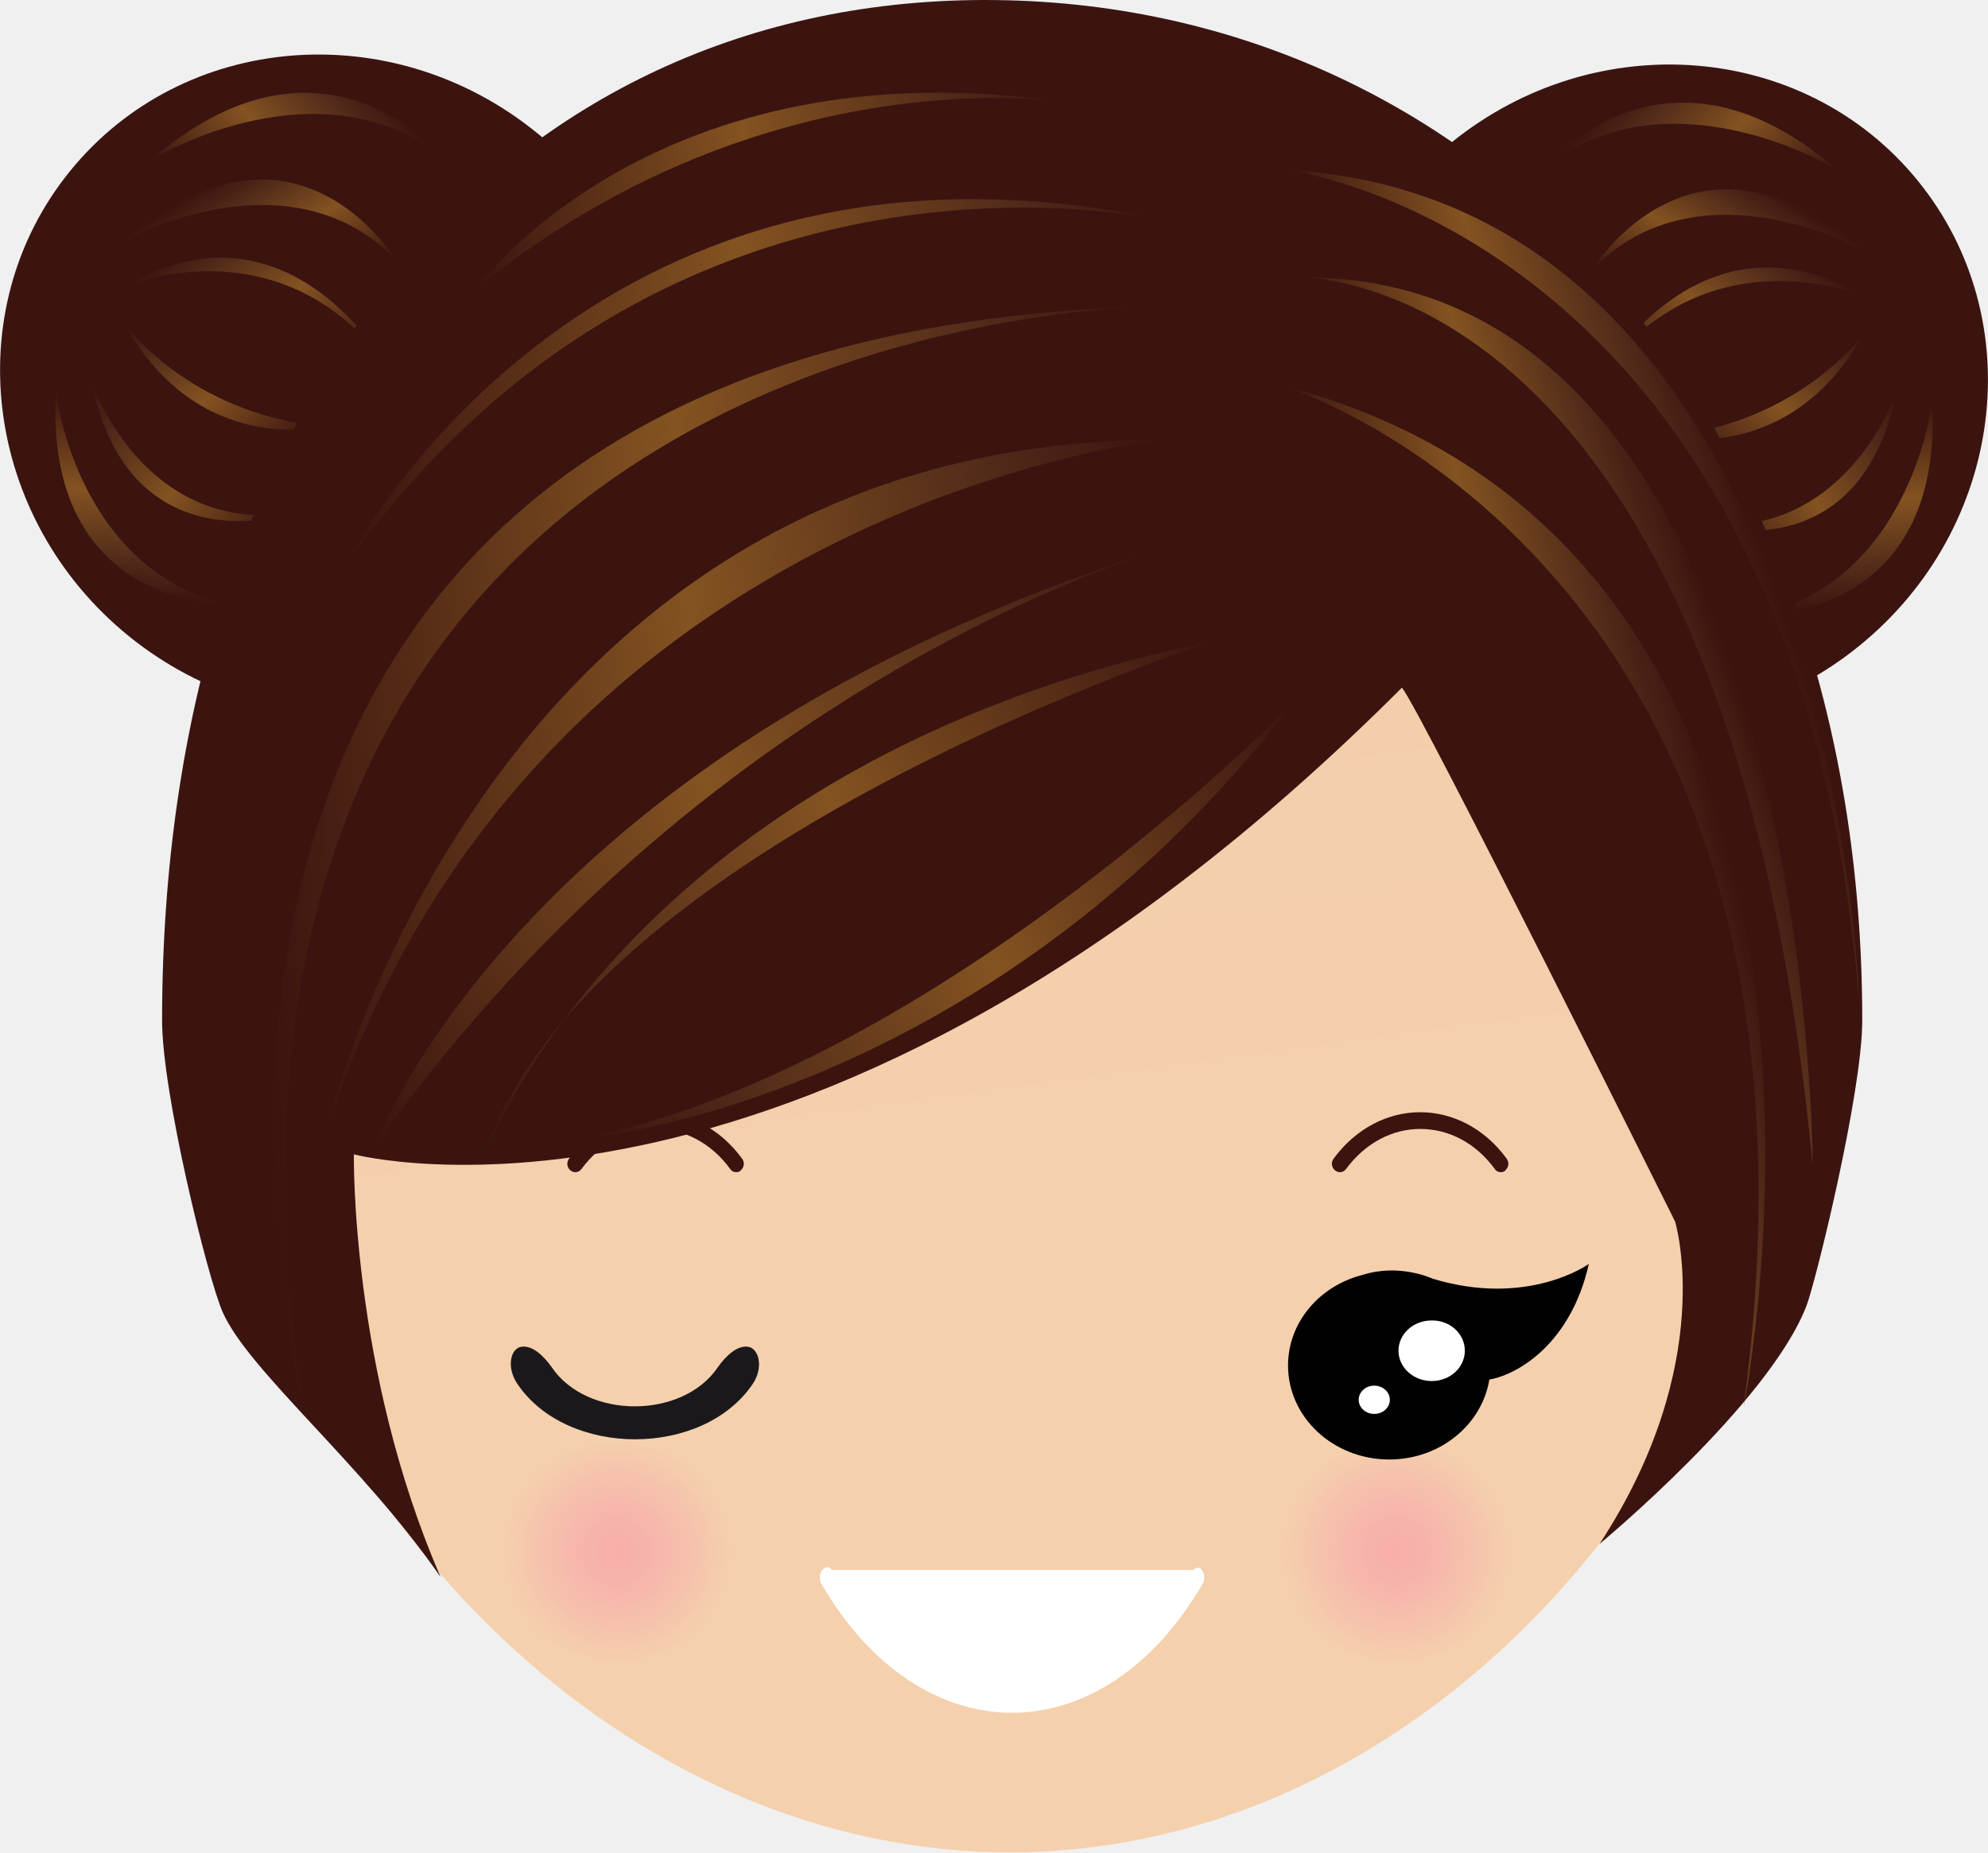
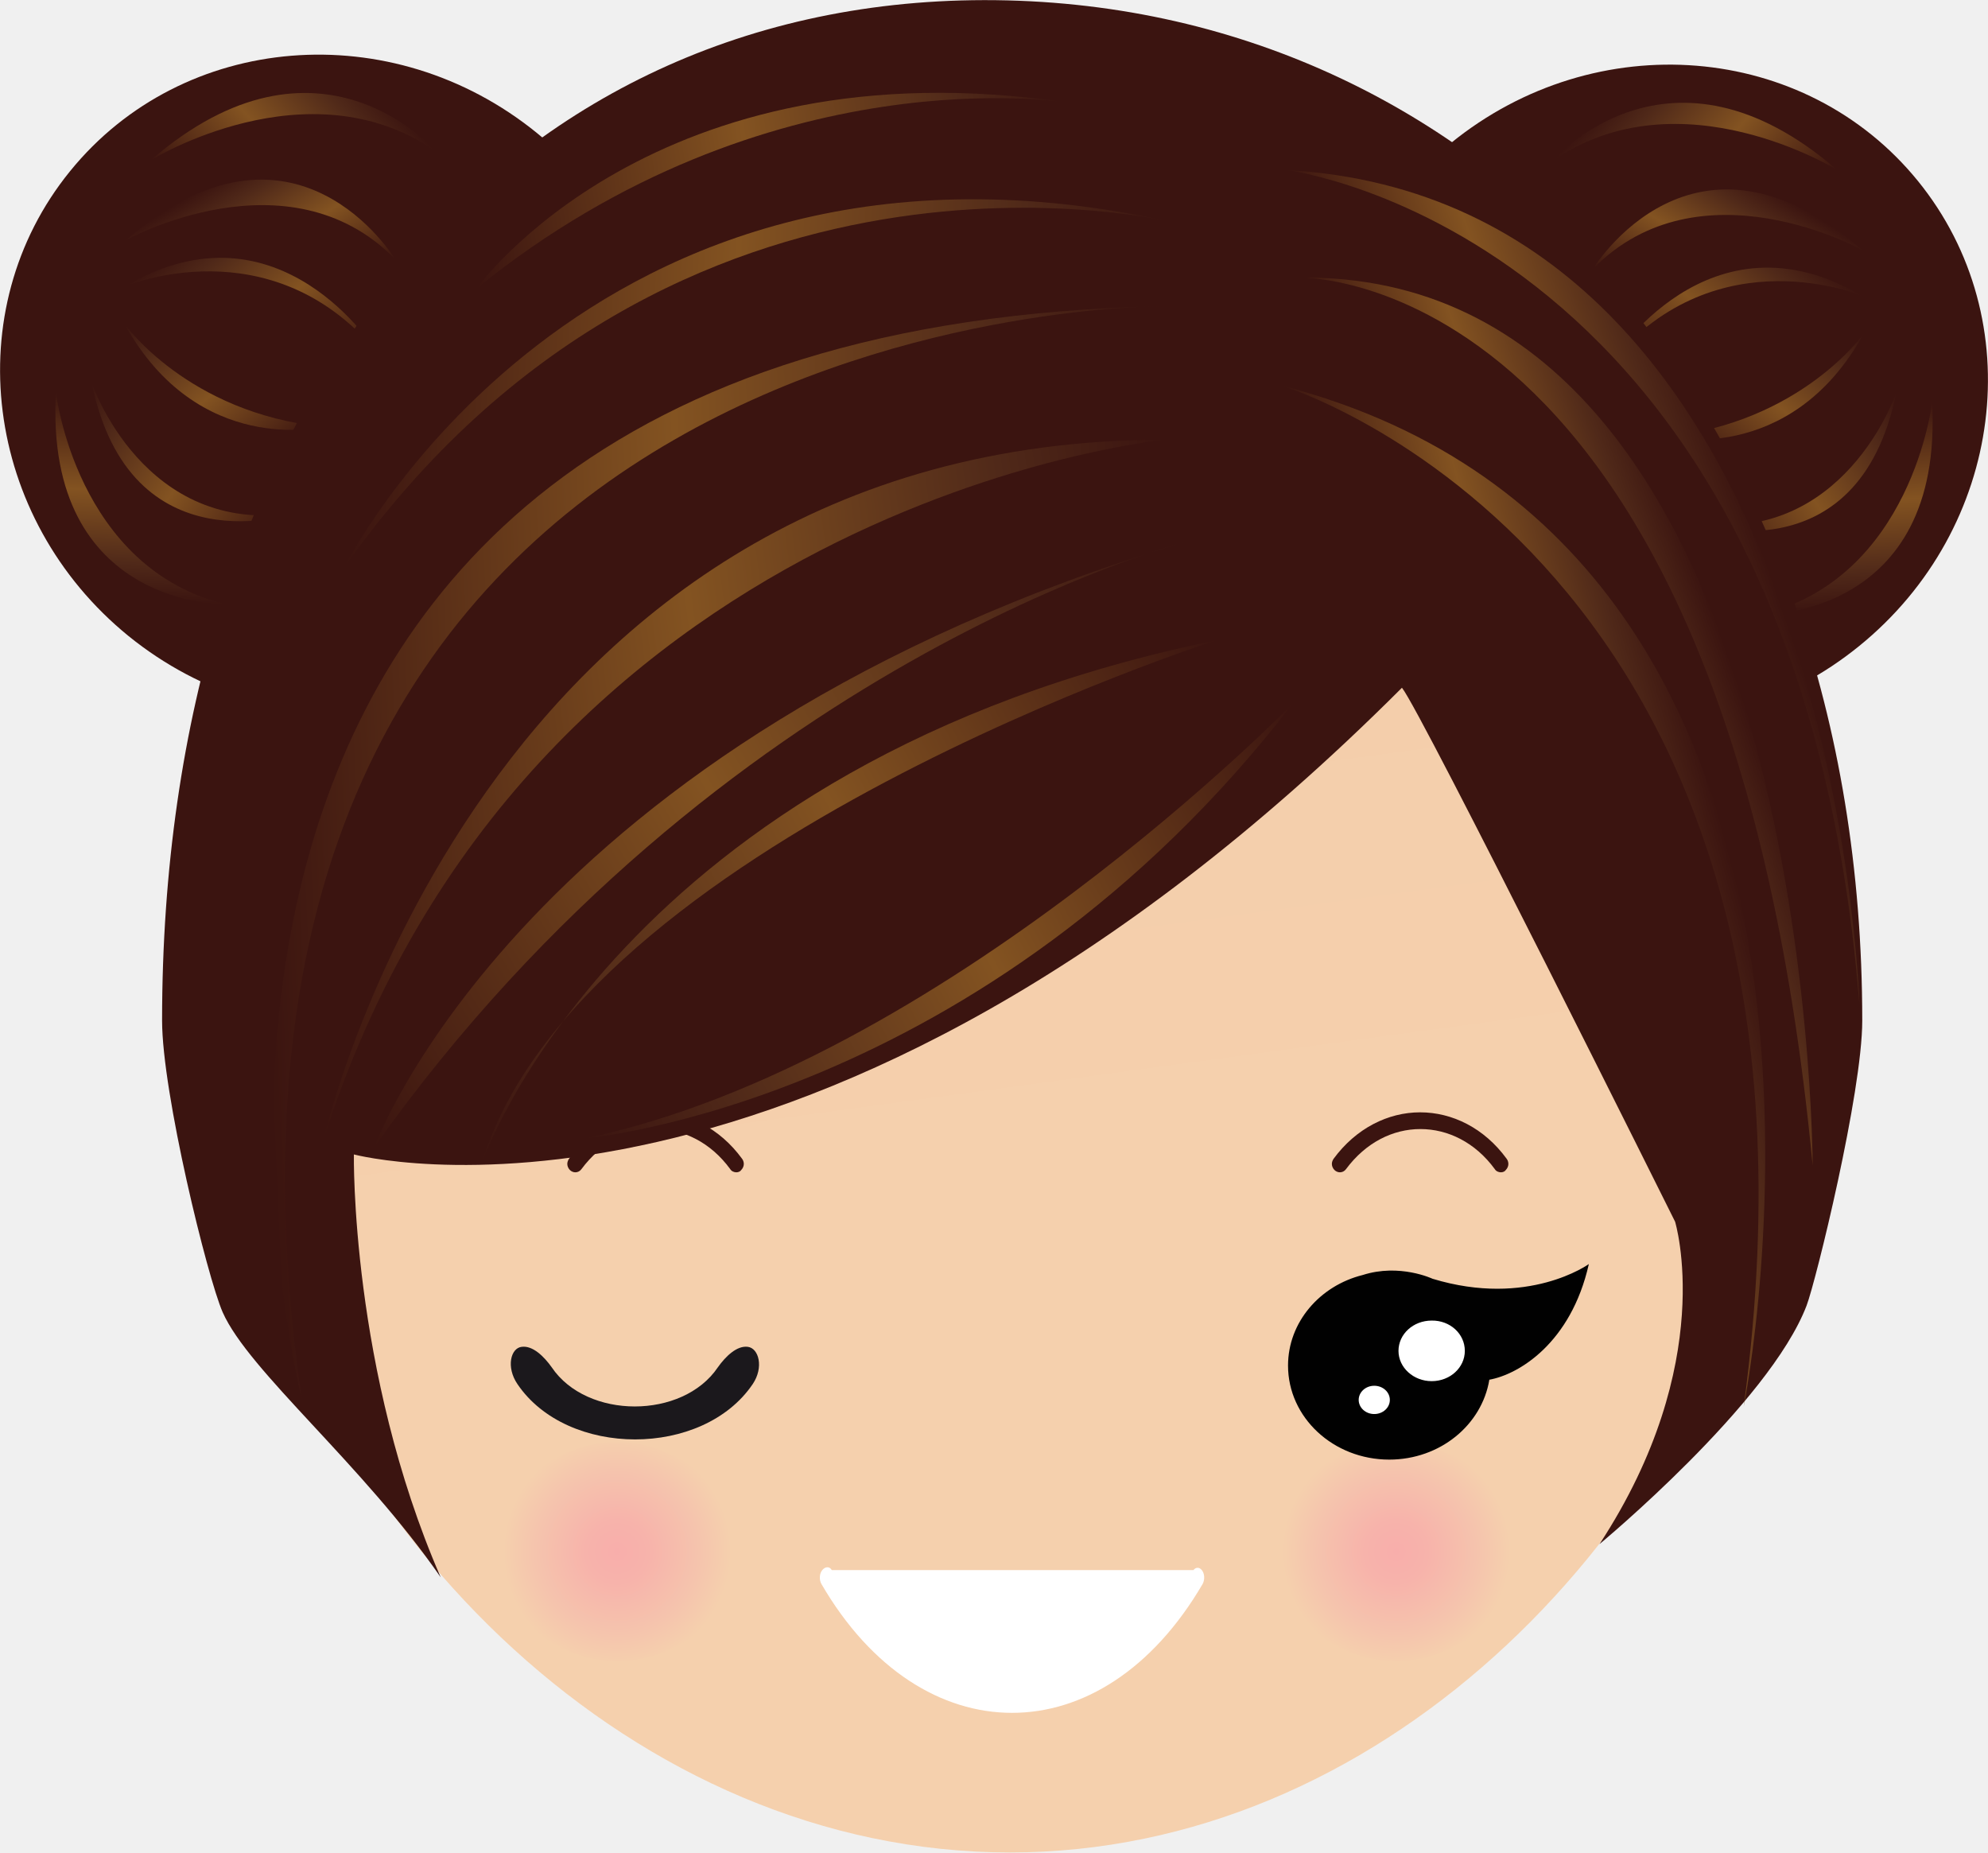
- <svg xmlns="http://www.w3.org/2000/svg" version="1.1" id="Layer_1" x="0px" y="0px" width="689.3px" height="642.2px" viewBox="0 0 689.3 642.2" enable-background="new 0 0 689.3 642.2" xml:space="preserve">
-   <g>
-     <g>
-       <g>
-         <g>
-           <ellipse transform="matrix(-0.7763 0.6304 -0.6304 -0.7763 1105.569 -118.9386)" fill="#3B1410" cx="573.9" cy="136.7" rx="117.4" ry="112.3" />
-           <g>
-             <g>
-               <linearGradient id="SVGID_1_" gradientUnits="userSpaceOnUse" x1="-436.241" y1="-179.583" x2="-364.892" y2="-179.583" gradientTransform="matrix(-4.140000e-02 -0.999 -0.999 4.140000e-02 444.2181 -216.5548)">
-                 <stop offset="0" style="stop-color:#3B1410" />
-                 <stop offset="0.183" style="stop-color:#502919" />
-                 <stop offset="0.533" style="stop-color:#835321" />
-                 <stop offset="1" style="stop-color:#3B1410" />
-               </linearGradient>
-               <path fill="url(#SVGID_1_)" d="M610.4,213.1c0,0,63.7,1.5,59.5-73.8C670,139.2,663,200.7,610.4,213.1z" />
-               <linearGradient id="SVGID_2_" gradientUnits="userSpaceOnUse" x1="396.064" y1="435.929" x2="471.385" y2="435.929" gradientTransform="matrix(0.7423 0.67 -0.67 0.7423 557.8016 -556.8734)">
-                 <stop offset="0" style="stop-color:#3B1410" />
-                 <stop offset="0.183" style="stop-color:#502919" />
-                 <stop offset="0.533" style="stop-color:#835321" />
-                 <stop offset="1" style="stop-color:#3B1410" />
-               </linearGradient>
-               <path fill="url(#SVGID_2_)" d="M538.4,55.7c0,0,40.3-47.3,98.6,3.2C637,58.9,582.6,25.2,538.4,55.7z" />
-               <linearGradient id="SVGID_3_" gradientUnits="userSpaceOnUse" x1="-2107.673" y1="1309.954" x2="-2051.469" y2="1309.954" gradientTransform="matrix(-0.5277 0.8493 0.8493 0.5277 -1610.502 1164.152)">
-                 <stop offset="0" style="stop-color:#3B1410" />
-                 <stop offset="0.183" style="stop-color:#502919" />
-                 <stop offset="0.533" style="stop-color:#835321" />
-                 <stop offset="1" style="stop-color:#3B1410" />
-               </linearGradient>
-               <path fill="url(#SVGID_3_)" d="M645.6,86.6c0,0-56.1-31.2-93.2,6.5C552.4,93.1,587.1,35.9,645.6,86.6z" />
-               <linearGradient id="SVGID_4_" gradientUnits="userSpaceOnUse" x1="-2105.8" y1="1030.012" x2="-2032.458" y2="1030.012" gradientTransform="matrix(-0.6438 0.7652 0.7652 0.6438 -1518.124 1033.938)">
-                 <stop offset="0" style="stop-color:#3B1410" />
-                 <stop offset="0.183" style="stop-color:#502919" />
-                 <stop offset="0.533" style="stop-color:#835321" />
-                 <stop offset="1" style="stop-color:#3B1410" />
-               </linearGradient>
-               <path fill="url(#SVGID_4_)" d="M645.8,102.6c0,0-50.1-21.3-87,22.6C558.8,125.2,592.3,71.1,645.8,102.6z" />
-               <linearGradient id="SVGID_5_" gradientUnits="userSpaceOnUse" x1="-2174.354" y1="1058.363" x2="-2090.674" y2="1058.363" gradientTransform="matrix(-0.8224 0.569 0.569 0.8224 -1728.184 509.7257)">
-                 <stop offset="0" style="stop-color:#3B1410" />
-                 <stop offset="0.183" style="stop-color:#502919" />
-                 <stop offset="0.533" style="stop-color:#835321" />
-                 <stop offset="1" style="stop-color:#3B1410" />
-               </linearGradient>
-               <path fill="url(#SVGID_5_)" d="M657.5,136.1c0,0-18,53.4-70.6,45.1C586.9,181.2,644.2,201.1,657.5,136.1z" />
-               <linearGradient id="SVGID_6_" gradientUnits="userSpaceOnUse" x1="-2095.885" y1="1050.968" x2="-2024.427" y2="1050.968" gradientTransform="matrix(-0.6438 0.7652 0.7652 0.6438 -1518.124 1033.938)">
-                 <stop offset="0" style="stop-color:#3B1410" />
-                 <stop offset="0.183" style="stop-color:#502919" />
-                 <stop offset="0.533" style="stop-color:#835321" />
-                 <stop offset="1" style="stop-color:#3B1410" />
-               </linearGradient>
-               <path fill="url(#SVGID_6_)" d="M646.1,115.8c0,0-21.9,30.8-68.6,35.6C577.4,151.4,620.6,161.9,646.1,115.8z" />
-             </g>
-           </g>
-         </g>
-         <g>
-           <path fill="#3B1410" d="M186.2,46.1c50.3,40.9,59.5,113.1,20.4,161.2c-39.1,48.2-111.6,54-162,13.2      C-5.7,179.6-14.8,107.4,24.3,59.3C63.4,11.1,135.9,5.2,186.2,46.1z" />
-           <g>
-             <g>
-               <linearGradient id="SVGID_7_" gradientUnits="userSpaceOnUse" x1="-470.644" y1="-1092.443" x2="-399.293" y2="-1092.443" gradientTransform="matrix(4.140000e-02 -0.999 0.999 4.140000e-02 1158.469 -216.5548)">
-                 <stop offset="0" style="stop-color:#3B1410" />
-                 <stop offset="0.183" style="stop-color:#502919" />
-                 <stop offset="0.533" style="stop-color:#835321" />
-                 <stop offset="1" style="stop-color:#3B1410" />
-               </linearGradient>
-               <path fill="url(#SVGID_7_)" d="M78.9,209.6c0,0-63.7,1.5-59.5-73.8C19.3,135.8,26.3,197.3,78.9,209.6z" />
-               <linearGradient id="SVGID_8_" gradientUnits="userSpaceOnUse" x1="1071.826" y1="-178.626" x2="1147.147" y2="-178.626" gradientTransform="matrix(-0.7423 0.67 0.67 0.7423 1044.886 -556.8734)">
-                 <stop offset="0" style="stop-color:#3B1410" />
-                 <stop offset="0.183" style="stop-color:#502919" />
-                 <stop offset="0.533" style="stop-color:#835321" />
-                 <stop offset="1" style="stop-color:#3B1410" />
-               </linearGradient>
-               <path fill="url(#SVGID_8_)" d="M150.9,52.3c0,0-40.3-47.3-98.6,3.2C52.3,55.5,106.7,21.8,150.9,52.3z" />
-               <linearGradient id="SVGID_9_" gradientUnits="userSpaceOnUse" x1="-2592.675" y1="2084.047" x2="-2536.47" y2="2084.047" gradientTransform="matrix(0.5277 0.8493 -0.8493 0.5277 3213.19 1164.152)">
-                 <stop offset="0" style="stop-color:#3B1410" />
-                 <stop offset="0.183" style="stop-color:#502919" />
-                 <stop offset="0.533" style="stop-color:#835321" />
-                 <stop offset="1" style="stop-color:#3B1410" />
-               </linearGradient>
-               <path fill="url(#SVGID_9_)" d="M43.7,83.2c0,0,56.1-31.2,93.2,6.5C136.9,89.7,102.3,32.5,43.7,83.2z" />
-               <linearGradient id="SVGID_10_" gradientUnits="userSpaceOnUse" x1="-2696.441" y1="1726.712" x2="-2623.1" y2="1726.712" gradientTransform="matrix(0.6438 0.7652 -0.7652 0.6438 3120.812 1033.938)">
-                 <stop offset="0" style="stop-color:#3B1410" />
-                 <stop offset="0.183" style="stop-color:#502919" />
-                 <stop offset="0.533" style="stop-color:#835321" />
-                 <stop offset="1" style="stop-color:#3B1410" />
-               </linearGradient>
-               <path fill="url(#SVGID_10_)" d="M43.5,99.2c0,0,50.1-21.3,87,22.6C130.5,121.8,97,67.7,43.5,99.2z" />
-               <linearGradient id="SVGID_11_" gradientUnits="userSpaceOnUse" x1="-2927.38" y1="1575.203" x2="-2843.701" y2="1575.203" gradientTransform="matrix(0.8224 0.569 -0.569 0.8224 3330.871 509.7257)">
-                 <stop offset="0" style="stop-color:#3B1410" />
-                 <stop offset="0.183" style="stop-color:#502919" />
-                 <stop offset="0.533" style="stop-color:#835321" />
-                 <stop offset="1" style="stop-color:#3B1410" />
-               </linearGradient>
-               <path fill="url(#SVGID_11_)" d="M31.8,132.7c0,0,18,53.4,70.6,45.1C102.4,177.8,45.1,197.7,31.8,132.7z" />
-               <linearGradient id="SVGID_12_" gradientUnits="userSpaceOnUse" x1="-2686.527" y1="1747.67" x2="-2615.07" y2="1747.67" gradientTransform="matrix(0.6438 0.7652 -0.7652 0.6438 3120.812 1033.938)">
-                 <stop offset="0" style="stop-color:#3B1410" />
-                 <stop offset="0.183" style="stop-color:#502919" />
-                 <stop offset="0.533" style="stop-color:#835321" />
-                 <stop offset="1" style="stop-color:#3B1410" />
-               </linearGradient>
-               <path fill="url(#SVGID_12_)" d="M43.2,112.3c0,0,21.9,30.8,68.6,35.6C111.9,148,68.7,158.5,43.2,112.3z" />
-             </g>
-           </g>
-         </g>
-         <g>
-           <linearGradient id="SVGID_13_" gradientUnits="userSpaceOnUse" x1="311.192" y1="578.006" x2="360.335" y2="217.627" gradientTransform="matrix(1 0 0 -1 0 642.0007)">
-             <stop offset="5.600000e-03" style="stop-color:#E3B087" />
-             <stop offset="2.910000e-02" style="stop-color:#E5B38B" />
-             <stop offset="0.139" style="stop-color:#ECC09A" />
-             <stop offset="0.275" style="stop-color:#F1C9A5" />
-             <stop offset="0.467" style="stop-color:#F4CEAB" />
-             <stop offset="1" style="stop-color:#F5D0AD" />
-           </linearGradient>
-           <path fill="url(#SVGID_13_)" d="M349.1,57.3c-151.5,0-274.2,127.4-274.2,284.5c0,22.4,2.5,44.3,7.2,65.2      c28.4,125.7,138.3,235.2,268.1,235.2c127,0,232.7-105.5,263.9-227.1c6-23.4,9.2-48,9.2-73.3C623.3,184.7,500.5,57.3,349.1,57.3z      " />
-           <g>
-             <radialGradient id="SVGID_14_" cx="214.04" cy="104.093" r="39.478" gradientTransform="matrix(1 0 0 -1 0 642.0007)" gradientUnits="userSpaceOnUse">
-               <stop offset="0" style="stop-color:#F8AEAB" />
-               <stop offset="0.278" style="stop-color:#F7B3AB" />
-               <stop offset="0.721" style="stop-color:#F5C4AD" />
-               <stop offset="1" style="stop-color:#F5D0AD" />
-             </radialGradient>
-             <ellipse fill="url(#SVGID_14_)" cx="214" cy="537.9" rx="41" ry="37.9" />
-             <radialGradient id="SVGID_15_" cx="484.104" cy="104.093" r="39.478" gradientTransform="matrix(1 0 0 -1 0 642.0007)" gradientUnits="userSpaceOnUse">
-               <stop offset="0" style="stop-color:#F8AEAB" />
-               <stop offset="0.278" style="stop-color:#F7B3AB" />
-               <stop offset="0.721" style="stop-color:#F5C4AD" />
-               <stop offset="1" style="stop-color:#F5D0AD" />
-             </radialGradient>
-             <ellipse fill="url(#SVGID_15_)" cx="484.1" cy="537.9" rx="41" ry="37.9" />
-           </g>
-           <g>
-             <g>
-               <g>
-                 <path fill="#3B1410" d="M492.5,387.3c-10.6,0-21.1,5.1-28.7,15.4l0,0v0c-0.4,0.5-0.3,1.2,0.1,1.7l0,0         c0.4,0.4,1.1,0.4,1.4-0.1l0,0c7.1-9.7,17.1-14.6,27.1-14.6l0,0c10,0,20,4.9,27.1,14.6l0,0c0.4,0.5,1,0.6,1.4,0.1l0,0         c0.4-0.4,0.5-1.2,0.1-1.6l0,0C513.6,392.5,503.1,387.3,492.5,387.3L492.5,387.3C492.5,387.3,492.5,387.3,492.5,387.3         L492.5,387.3z" />
-                 <path fill="#3B1410" d="M520.4,406.4c-0.8,0-1.7-0.4-2.1-1.1l0,0c-6.8-9.3-16.3-13.9-25.8-13.9l0,0         c-9.5,0-18.9,4.6-25.8,13.9l0,0c-0.5,0.7-1.3,1.1-2.1,1.1l0,0c-0.7,0-1.4-0.3-1.9-0.8l0,0c-0.6-0.6-0.9-1.4-0.9-2.1l0,0         c0-0.6,0.2-1.2,0.6-1.8l0,0c0,0,0,0,0,0l0,0c7.8-10.6,18.9-16.1,30-16.1l0,0c0,0,0,0,0,0l0,0h0c11.1,0,22.2,5.4,30,16.1l0,0         c0.4,0.5,0.6,1.2,0.6,1.8l0,0c0,0.7-0.3,1.5-0.9,2.1l0,0C521.8,406.1,521.1,406.4,520.4,406.4L520.4,406.4         C520.4,406.4,520.4,406.4,520.4,406.4L520.4,406.4z M492.5,388v-0.6l0.3-1.7l-0.3,1.7V388L492.5,388L492.5,388z" />
-               </g>
-             </g>
-             <g>
-               <g>
-                 <path fill="#3B1410" d="M227.4,387.3c-10.6,0-21.1,5.1-28.7,15.4l0,0v0c-0.4,0.5-0.3,1.2,0.1,1.7l0,0         c0.4,0.4,1.1,0.4,1.4-0.1l0,0c7.1-9.7,17.1-14.6,27.1-14.6l0,0c10,0,20,4.9,27.1,14.6l0,0c0.4,0.5,1,0.6,1.4,0.1l0,0         c0.4-0.4,0.5-1.2,0.1-1.6l0,0C248.6,392.5,238,387.3,227.4,387.3L227.4,387.3C227.4,387.3,227.4,387.3,227.4,387.3         L227.4,387.3z" />
-                 <path fill="#3B1410" d="M255.3,406.4c-0.8,0-1.7-0.4-2.1-1.1l0,0c-6.8-9.3-16.3-13.9-25.8-13.9l0,0         c-9.5,0-18.9,4.6-25.8,13.9l0,0c-0.5,0.7-1.3,1.1-2.1,1.1l0,0c-0.7,0-1.4-0.3-1.9-0.8l0,0c-0.6-0.6-0.9-1.4-0.9-2.1l0,0         c0-0.6,0.2-1.2,0.6-1.8l0,0c0,0,0,0,0,0l0,0c7.8-10.6,18.9-16.1,30-16.1l0,0c0,0,0,0,0,0l0,0h0c11.1,0,22.2,5.4,30,16.1l0,0         c0.4,0.5,0.6,1.2,0.6,1.8l0,0c0,0.7-0.3,1.5-0.9,2.1l0,0C256.7,406.1,256,406.4,255.3,406.4L255.3,406.4         C255.3,406.4,255.3,406.4,255.3,406.4L255.3,406.4z M227.4,388v-0.6l0.3-1.7l-0.3,1.7V388L227.4,388L227.4,388z" />
-               </g>
-             </g>
-           </g>
-           <g>
-             <path fill="#010101" d="M550.9,438.2c0,0-21,15.2-54.2,5.1c0,0-11.4-5.4-24.2-1.3c-14.9,3.7-25.9,16.4-25.9,31.4       c0,18,15.7,32.6,35.1,32.6c17.6,0,32.1-12,34.7-27.7C526.5,476.5,544.7,465.7,550.9,438.2z" />
-             <g>
-               <path fill="#FFFFFF" d="M507.9,468.3c0,5.8-5.1,10.5-11.5,10.5c-6.3,0-11.5-4.7-11.5-10.5c0-5.8,5.1-10.5,11.5-10.5        C502.8,457.7,507.9,462.4,507.9,468.3z" />
-               <path fill="#FFFFFF" d="M481.9,485.3c0,2.7-2.4,4.9-5.4,4.9c-3,0-5.4-2.2-5.4-4.9c0-2.7,2.4-4.9,5.4-4.9        C479.5,480.4,481.9,482.6,481.9,485.3z" />
-             </g>
-             <g>
-               <path fill="#1B181C" d="M259.3,466.9c-3.8-0.5-7.7,3.3-10.4,7.1c-12.2,18.1-45.4,18.1-57.6,0c-2.7-3.8-6.6-7.6-10.4-7.1l0,0        c-3.8,0.4-5.5,7-1.5,12.9c17.3,25.6,64.3,25.6,81.6,0C264.9,474,263.1,467.4,259.3,466.9L259.3,466.9z" />
-             </g>
-           </g>
-           <g>
-             <path fill="#FFFFFF" d="M416.7,544.3c-0.9-1.1-2.1-1-2.9,0h-0.3h-56.8h-2.9h-65.4c-0.8-1.4-2.3-1.2-3.3,0       c-1,1.2-1.1,3.4-0.3,4.8v0c17.3,29.8,41.7,44.7,66.1,44.7c0,0,0,0,0,0c24.4,0,48.7-14.9,66.1-44.7       C417.8,547.6,417.7,545.5,416.7,544.3z" />
-           </g>
-         </g>
-         <g>
-           <path fill="#3B1410" d="M645.7,353.8c0-210.5-131.9-354-304.5-353.8c-170.2,0.3-285,143.2-285,353.8c0,25.1,15.7,89,21,101.1      c9,20.4,48.7,52.9,75.6,91.9c-31.3-71.8-30.1-146.6-30.1-146.6s159.2,42.4,363.4-161.8c6.6,8.1,94.7,185.1,94.7,185.1      s15,48.9-26.2,111.8c0,0,58.8-48.7,71.8-82.7C629.6,444.2,645.7,378.8,645.7,353.8z" />
-           <g>
-             <linearGradient id="SVGID_16_" gradientUnits="userSpaceOnUse" x1="863.488" y1="546.171" x2="1076.189" y2="546.171" gradientTransform="matrix(-0.9886 0.1505 -0.1505 -0.9886 1307.925 455.2067)">
-               <stop offset="0" style="stop-color:#3B1410" />
-               <stop offset="0.183" style="stop-color:#502919" />
-               <stop offset="0.533" style="stop-color:#835321" />
-               <stop offset="1" style="stop-color:#3B1410" />
-             </linearGradient>
-             <path fill="url(#SVGID_16_)" d="M370.6,35.6c0,0-104-17.7-205.4,64.4C165.3,99.9,226.6,14.1,370.6,35.6z" />
-             <linearGradient id="SVGID_17_" gradientUnits="userSpaceOnUse" x1="610.314" y1="401.913" x2="718.152" y2="401.913" gradientTransform="matrix(-0.966 0.2584 -0.2584 -0.966 1291.705 521.4924)">
-               <stop offset="0" style="stop-color:#3B1410" />
-               <stop offset="0.183" style="stop-color:#502919" />
-               <stop offset="0.533" style="stop-color:#835321" />
-               <stop offset="1" style="stop-color:#3B1410" />
-             </linearGradient>
-             <path fill="url(#SVGID_17_)" d="M444.6,133.7c0,0,199.4,60.7,160,353.9C604.6,487.6,664.5,190.8,444.6,133.7z" />
-             <linearGradient id="SVGID_18_" gradientUnits="userSpaceOnUse" x1="614.109" y1="578.432" x2="705.888" y2="578.432" gradientTransform="matrix(-1.0087 0.3502 -0.3689 -1.0625 1432.699 628.5903)">
-               <stop offset="0" style="stop-color:#3B1410" />
-               <stop offset="0.183" style="stop-color:#502919" />
-               <stop offset="0.533" style="stop-color:#835321" />
-               <stop offset="1" style="stop-color:#3B1410" />
-             </linearGradient>
-             <path fill="url(#SVGID_18_)" d="M450,96.2c0,0,148.7-5.4,178.5,307.8C628.5,404,628.5,93.6,450,96.2z" />
-             <linearGradient id="SVGID_19_" gradientUnits="userSpaceOnUse" x1="612.912" y1="494.073" x2="894.143" y2="494.073" gradientTransform="matrix(-0.9989 -4.670000e-02 4.670000e-02 -0.9989 992.6725 663.0631)">
-               <stop offset="0" style="stop-color:#3B1410" />
-               <stop offset="0.183" style="stop-color:#502919" />
-               <stop offset="0.533" style="stop-color:#835321" />
-               <stop offset="1" style="stop-color:#3B1410" />
-             </linearGradient>
-             <path fill="url(#SVGID_19_)" d="M406.5,77c0,0-172.4-42.4-287.1,119.6C119.4,196.7,201.7,31.4,406.5,77z" />
-             <linearGradient id="SVGID_20_" gradientUnits="userSpaceOnUse" x1="687.331" y1="700.648" x2="957.294" y2="700.648" gradientTransform="matrix(-1.1164 0.6519 -0.5042 -0.8635 1537.37 353.8464)">
-               <stop offset="0" style="stop-color:#3B1410" />
-               <stop offset="0.183" style="stop-color:#502919" />
-               <stop offset="0.533" style="stop-color:#835321" />
-               <stop offset="1" style="stop-color:#3B1410" />
-             </linearGradient>
-             <path fill="url(#SVGID_20_)" d="M411.4,187.7c0,0-161.9,41.3-281.6,209.9C129.8,397.6,181.3,256.4,411.4,187.7z" />
-             <linearGradient id="SVGID_21_" gradientUnits="userSpaceOnUse" x1="433.663" y1="499.826" x2="765.33" y2="499.826" gradientTransform="matrix(-0.9695 6.330000e-02 -4.060000e-02 -0.9072 852.5776 710.7653)">
-               <stop offset="0" style="stop-color:#3B1410" />
-               <stop offset="0.183" style="stop-color:#502919" />
-               <stop offset="0.533" style="stop-color:#835321" />
-               <stop offset="1" style="stop-color:#3B1410" />
-             </linearGradient>
-             <path fill="url(#SVGID_21_)" d="M403.9,106.1c0,0-354.1-2.6-299.3,378.7C104.5,484.7,10.2,113.7,403.9,106.1z" />
-             <linearGradient id="SVGID_22_" gradientUnits="userSpaceOnUse" x1="362.512" y1="600.587" x2="749.775" y2="600.587" gradientTransform="matrix(-0.8219 0.1065 -0.1225 -0.945 788.4887 781.1601)">
-               <stop offset="0" style="stop-color:#3B1410" />
-               <stop offset="0.183" style="stop-color:#502919" />
-               <stop offset="0.533" style="stop-color:#835321" />
-               <stop offset="1" style="stop-color:#3B1410" />
-             </linearGradient>
-             <path fill="url(#SVGID_22_)" d="M404,152.4c0,0-221.8,21.4-292.1,243.5C112,396,166.1,152.4,404,152.4z" />
-             <linearGradient id="SVGID_23_" gradientUnits="userSpaceOnUse" x1="592.367" y1="615.953" x2="698" y2="615.953" gradientTransform="matrix(-1.0087 0.3502 -0.3689 -1.0625 1432.699 628.5903)">
-               <stop offset="0" style="stop-color:#3B1410" />
-               <stop offset="0.183" style="stop-color:#502919" />
-               <stop offset="0.533" style="stop-color:#835321" />
-               <stop offset="1" style="stop-color:#3B1410" />
-             </linearGradient>
-             <path fill="url(#SVGID_23_)" d="M445.9,58.9c0,0,177.1,21.3,198.8,288.9C644.7,347.8,636.6,69.5,445.9,58.9z" />
-             <linearGradient id="SVGID_24_" gradientUnits="userSpaceOnUse" x1="152.859" y1="265.44" x2="427.407" y2="409.565" gradientTransform="matrix(1 0 0 -1 0 642.0007)">
-               <stop offset="0" style="stop-color:#3B1410" />
-               <stop offset="0.183" style="stop-color:#502919" />
-               <stop offset="0.533" style="stop-color:#835321" />
-               <stop offset="1" style="stop-color:#3B1410" />
-             </linearGradient>
-             <path fill="url(#SVGID_24_)" d="M421.9,221.9c0,0-221.6,70.7-254.9,181.5C166.9,403.4,214.6,264.3,421.9,221.9z" />
-             <linearGradient id="SVGID_25_" gradientUnits="userSpaceOnUse" x1="202.885" y1="247.675" x2="457.348" y2="381.256" gradientTransform="matrix(1 0 0 -1 0 642.0007)">
-               <stop offset="0" style="stop-color:#3B1410" />
-               <stop offset="0.183" style="stop-color:#502919" />
-               <stop offset="0.533" style="stop-color:#835321" />
-               <stop offset="1" style="stop-color:#3B1410" />
-             </linearGradient>
-             <path fill="url(#SVGID_25_)" d="M448.4,243.7c0,0-121.5,124.9-245.4,150.9C203,394.6,341.2,382.8,448.4,243.7z" />
-           </g>
-         </g>
-       </g>
-     </g>
-   </g>
+ <svg xmlns="http://www.w3.org/2000/svg" id="Layer_1" width="689" height="642" viewBox="0 0 689.3 642.2">
+   <style>.a{fill:#3B1410;}.b{stop-color:#3B1410;}.c{stop-color:#502919;}.d{stop-color:#835321;}.e{stop-color:#F5D0AD;}.f{stop-color:#F8AEAB;}.g{stop-color:#F7B3AB;}.h{stop-color:#F5C4AD;}.i{fill:#FFF;}</style>
+   <ellipse transform="matrix(-0.7763 0.6304 -0.6304 -0.7763 1105.569 -118.9386)" cx="573.9" cy="136.7" rx="117.4" ry="112.3" class="a" />
+   <linearGradient id="SVGID_1_" gradientUnits="userSpaceOnUse" x1="-436.2" y1="-179.6" x2="-364.9" y2="-179.6" gradientTransform="matrix(-4.140000e-02 -0.999 -0.999 4.140000e-02 444.2181 -216.5548)">
+     <stop offset="0" class="b" />
+     <stop offset="0.183" class="c" />
+     <stop offset="0.533" class="d" />
+     <stop offset="1" class="b" />
+   </linearGradient>
+   <path d="M610.4 213.1c0 0 63.7 1.5 59.5-73.8C670 139.2 663 200.7 610.4 213.1z" fill="url(#SVGID_1_)" />
+   <linearGradient id="SVGID_2_" gradientUnits="userSpaceOnUse" x1="396.1" y1="435.9" x2="471.4" y2="435.9" gradientTransform="matrix(0.7423 0.67 -0.67 0.7423 557.8016 -556.8734)">
+     <stop offset="0" class="b" />
+     <stop offset="0.183" class="c" />
+     <stop offset="0.533" class="d" />
+     <stop offset="1" class="b" />
+   </linearGradient>
+   <path d="M538.4 55.7c0 0 40.3-47.3 98.6 3.2C637 58.9 582.6 25.2 538.4 55.7z" fill="url(#SVGID_2_)" />
+   <linearGradient id="SVGID_3_" gradientUnits="userSpaceOnUse" x1="-2107.7" y1="1310" x2="-2051.5" y2="1310" gradientTransform="matrix(-0.5277 0.8493 0.8493 0.5277 -1610.502 1164.152)">
+     <stop offset="0" class="b" />
+     <stop offset="0.183" class="c" />
+     <stop offset="0.533" class="d" />
+     <stop offset="1" class="b" />
+   </linearGradient>
+   <path d="M645.6 86.6c0 0-56.1-31.2-93.2 6.5C552.4 93.1 587.1 35.9 645.6 86.6z" fill="url(#SVGID_3_)" />
+   <linearGradient id="SVGID_4_" gradientUnits="userSpaceOnUse" x1="-2105.8" y1="1030" x2="-2032.5" y2="1030" gradientTransform="matrix(-0.6438 0.7652 0.7652 0.6438 -1518.124 1033.938)">
+     <stop offset="0" class="b" />
+     <stop offset="0.183" class="c" />
+     <stop offset="0.533" class="d" />
+     <stop offset="1" class="b" />
+   </linearGradient>
+   <path d="M645.8 102.6c0 0-50.1-21.3-87 22.6C558.8 125.2 592.3 71.1 645.8 102.6z" fill="url(#SVGID_4_)" />
+   <linearGradient id="SVGID_5_" gradientUnits="userSpaceOnUse" x1="-2174.4" y1="1058.4" x2="-2090.7" y2="1058.4" gradientTransform="matrix(-0.8224 0.569 0.569 0.8224 -1728.184 509.7257)">
+     <stop offset="0" class="b" />
+     <stop offset="0.183" class="c" />
+     <stop offset="0.533" class="d" />
+     <stop offset="1" class="b" />
+   </linearGradient>
+   <path d="M657.5 136.1c0 0-18 53.4-70.6 45.1C586.9 181.2 644.2 201.1 657.5 136.1z" fill="url(#SVGID_5_)" />
+   <linearGradient id="SVGID_6_" gradientUnits="userSpaceOnUse" x1="-2095.9" y1="1051" x2="-2024.4" y2="1051" gradientTransform="matrix(-0.6438 0.7652 0.7652 0.6438 -1518.124 1033.938)">
+     <stop offset="0" class="b" />
+     <stop offset="0.183" class="c" />
+     <stop offset="0.533" class="d" />
+     <stop offset="1" class="b" />
+   </linearGradient>
+   <path d="M646.1 115.8c0 0-21.9 30.8-68.6 35.6C577.4 151.4 620.6 161.9 646.1 115.8z" fill="url(#SVGID_6_)" />
+   <path d="M186.2 46.1c50.3 40.9 59.5 113.1 20.4 161.2 -39.1 48.2-111.6 54-162 13.2C-5.7 179.6-14.8 107.4 24.3 59.3 63.4 11.1 135.9 5.2 186.2 46.1z" class="a" />
+   <linearGradient id="SVGID_7_" gradientUnits="userSpaceOnUse" x1="-470.6" y1="-1092.4" x2="-399.3" y2="-1092.4" gradientTransform="matrix(4.140000e-02 -0.999 0.999 4.140000e-02 1158.469 -216.5548)">
+     <stop offset="0" class="b" />
+     <stop offset="0.183" class="c" />
+     <stop offset="0.533" class="d" />
+     <stop offset="1" class="b" />
+   </linearGradient>
+   <path d="M78.9 209.6c0 0-63.7 1.5-59.5-73.8C19.3 135.8 26.3 197.3 78.9 209.6z" fill="url(#SVGID_7_)" />
+   <linearGradient id="SVGID_8_" gradientUnits="userSpaceOnUse" x1="1071.8" y1="-178.6" x2="1147.1" y2="-178.6" gradientTransform="matrix(-0.7423 0.67 0.67 0.7423 1044.886 -556.8734)">
+     <stop offset="0" class="b" />
+     <stop offset="0.183" class="c" />
+     <stop offset="0.533" class="d" />
+     <stop offset="1" class="b" />
+   </linearGradient>
+   <path d="M150.9 52.3c0 0-40.3-47.3-98.6 3.2C52.3 55.5 106.7 21.8 150.9 52.3z" fill="url(#SVGID_8_)" />
+   <linearGradient id="SVGID_9_" gradientUnits="userSpaceOnUse" x1="-2592.7" y1="2084" x2="-2536.5" y2="2084" gradientTransform="matrix(0.5277 0.8493 -0.8493 0.5277 3213.19 1164.152)">
+     <stop offset="0" class="b" />
+     <stop offset="0.183" class="c" />
+     <stop offset="0.533" class="d" />
+     <stop offset="1" class="b" />
+   </linearGradient>
+   <path d="M43.7 83.2c0 0 56.1-31.2 93.2 6.5C136.9 89.7 102.3 32.5 43.7 83.2z" fill="url(#SVGID_9_)" />
+   <linearGradient id="SVGID_10_" gradientUnits="userSpaceOnUse" x1="-2696.4" y1="1726.7" x2="-2623.1" y2="1726.7" gradientTransform="matrix(0.6438 0.7652 -0.7652 0.6438 3120.812 1033.938)">
+     <stop offset="0" class="b" />
+     <stop offset="0.183" class="c" />
+     <stop offset="0.533" class="d" />
+     <stop offset="1" class="b" />
+   </linearGradient>
+   <path d="M43.5 99.2c0 0 50.1-21.3 87 22.6C130.5 121.8 97 67.7 43.5 99.2z" fill="url(#SVGID_10_)" />
+   <linearGradient id="SVGID_11_" gradientUnits="userSpaceOnUse" x1="-2927.4" y1="1575.2" x2="-2843.7" y2="1575.2" gradientTransform="matrix(0.8224 0.569 -0.569 0.8224 3330.871 509.7257)">
+     <stop offset="0" class="b" />
+     <stop offset="0.183" class="c" />
+     <stop offset="0.533" class="d" />
+     <stop offset="1" class="b" />
+   </linearGradient>
+   <path d="M31.8 132.7c0 0 18 53.4 70.6 45.1C102.4 177.8 45.1 197.7 31.8 132.7z" fill="url(#SVGID_11_)" />
+   <linearGradient id="SVGID_12_" gradientUnits="userSpaceOnUse" x1="-2686.5" y1="1747.7" x2="-2615.1" y2="1747.7" gradientTransform="matrix(0.6438 0.7652 -0.7652 0.6438 3120.812 1033.938)">
+     <stop offset="0" class="b" />
+     <stop offset="0.183" class="c" />
+     <stop offset="0.533" class="d" />
+     <stop offset="1" class="b" />
+   </linearGradient>
+   <path d="M43.2 112.3c0 0 21.9 30.8 68.6 35.6C111.9 148 68.7 158.5 43.2 112.3z" fill="url(#SVGID_12_)" />
+   <linearGradient id="SVGID_13_" gradientUnits="userSpaceOnUse" x1="311.2" y1="578" x2="360.3" y2="217.6" gradientTransform="matrix(1 0 0 -1 0 642.0007)">
+     <stop offset="5.600000e-03" stop-color="#E3B087" />
+     <stop offset="2.910000e-02" stop-color="#E5B38B" />
+     <stop offset="0.139" stop-color="#ECC09A" />
+     <stop offset="0.275" stop-color="#F1C9A5" />
+     <stop offset="0.467" stop-color="#F4CEAB" />
+     <stop offset="1" class="e" />
+   </linearGradient>
+   <path d="M349.1 57.3c-151.5 0-274.2 127.4-274.2 284.5 0 22.4 2.5 44.3 7.2 65.2 28.4 125.7 138.3 235.2 268.1 235.2 127 0 232.7-105.5 263.9-227.1 6-23.4 9.2-48 9.2-73.3C623.3 184.7 500.5 57.3 349.1 57.3z" fill="url(#SVGID_13_)" />
+   <radialGradient id="SVGID_14_" cx="214" cy="104.1" r="39.5" gradientTransform="matrix(1 0 0 -1 0 642.0007)" gradientUnits="userSpaceOnUse">
+     <stop offset="0" class="f" />
+     <stop offset="0.278" class="g" />
+     <stop offset="0.721" class="h" />
+     <stop offset="1" class="e" />
+   </radialGradient>
+   <ellipse cx="214" cy="537.9" rx="41" ry="37.9" fill="url(#SVGID_14_)" />
+   <radialGradient id="SVGID_15_" cx="484.1" cy="104.1" r="39.5" gradientTransform="matrix(1 0 0 -1 0 642.0007)" gradientUnits="userSpaceOnUse">
+     <stop offset="0" class="f" />
+     <stop offset="0.278" class="g" />
+     <stop offset="0.721" class="h" />
+     <stop offset="1" class="e" />
+   </radialGradient>
+   <ellipse cx="484.1" cy="537.9" rx="41" ry="37.9" fill="url(#SVGID_15_)" />
+   <path d="M492.5 387.3c-10.6 0-21.1 5.1-28.7 15.4l0 0v0c-0.4 0.5-0.3 1.2 0.1 1.7l0 0c0.4 0.4 1.1 0.4 1.4-0.1l0 0c7.1-9.7 17.1-14.6 27.1-14.6l0 0c10 0 20 4.9 27.1 14.6l0 0c0.4 0.5 1 0.6 1.4 0.1l0 0c0.4-0.4 0.5-1.2 0.1-1.6l0 0C513.6 392.5 503.1 387.3 492.5 387.3L492.5 387.3C492.5 387.3 492.5 387.3 492.5 387.3L492.5 387.3z" class="a" />
+   <path d="M520.4 406.4c-0.8 0-1.7-0.4-2.1-1.1l0 0c-6.8-9.3-16.3-13.9-25.8-13.9l0 0c-9.5 0-18.9 4.6-25.8 13.9l0 0c-0.5 0.7-1.3 1.1-2.1 1.1l0 0c-0.7 0-1.4-0.3-1.9-0.8l0 0c-0.6-0.6-0.9-1.4-0.9-2.1l0 0c0-0.6 0.2-1.2 0.6-1.8l0 0c0 0 0 0 0 0l0 0c7.8-10.6 18.9-16.1 30-16.1l0 0c0 0 0 0 0 0l0 0h0c11.1 0 22.2 5.4 30 16.1l0 0c0.4 0.5 0.6 1.2 0.6 1.8l0 0c0 0.7-0.3 1.5-0.9 2.1l0 0C521.8 406.1 521.1 406.4 520.4 406.4L520.4 406.4C520.4 406.4 520.4 406.4 520.4 406.4L520.4 406.4zM492.5 388v-0.6l0.3-1.7 -0.3 1.7V388L492.5 388 492.5 388z" class="a" />
+   <path d="M227.4 387.3c-10.6 0-21.1 5.1-28.7 15.4l0 0v0c-0.4 0.5-0.3 1.2 0.1 1.7l0 0c0.4 0.4 1.1 0.4 1.4-0.1l0 0c7.1-9.7 17.1-14.6 27.1-14.6l0 0c10 0 20 4.9 27.1 14.6l0 0c0.4 0.5 1 0.6 1.4 0.1l0 0c0.4-0.4 0.5-1.2 0.1-1.6l0 0C248.6 392.5 238 387.3 227.4 387.3L227.4 387.3C227.4 387.3 227.4 387.3 227.4 387.3L227.4 387.3z" class="a" />
+   <path d="M255.3 406.4c-0.8 0-1.7-0.4-2.1-1.1l0 0c-6.8-9.3-16.3-13.9-25.8-13.9l0 0c-9.5 0-18.9 4.6-25.8 13.9l0 0c-0.5 0.7-1.3 1.1-2.1 1.1l0 0c-0.7 0-1.4-0.3-1.9-0.8l0 0c-0.6-0.6-0.9-1.4-0.9-2.1l0 0c0-0.6 0.2-1.2 0.6-1.8l0 0c0 0 0 0 0 0l0 0c7.8-10.6 18.9-16.1 30-16.1l0 0c0 0 0 0 0 0l0 0h0c11.1 0 22.2 5.4 30 16.1l0 0c0.4 0.5 0.6 1.2 0.6 1.8l0 0c0 0.7-0.3 1.5-0.9 2.1l0 0C256.7 406.1 256 406.4 255.3 406.4L255.3 406.4C255.3 406.4 255.3 406.4 255.3 406.4L255.3 406.4zM227.4 388v-0.6l0.3-1.7 -0.3 1.7V388L227.4 388 227.4 388z" class="a" />
+   <path d="M550.9 438.2c0 0-21 15.2-54.2 5.1 0 0-11.4-5.4-24.2-1.3 -14.9 3.7-25.9 16.4-25.9 31.4 0 18 15.7 32.6 35.1 32.6 17.6 0 32.1-12 34.7-27.7C526.5 476.5 544.7 465.7 550.9 438.2z" fill="#010101" />
+   <path d="M507.9 468.3c0 5.8-5.1 10.5-11.5 10.5 -6.3 0-11.5-4.7-11.5-10.5 0-5.8 5.1-10.5 11.5-10.5C502.8 457.7 507.9 462.4 507.9 468.3z" class="i" />
+   <path d="M481.9 485.3c0 2.7-2.4 4.9-5.4 4.9 -3 0-5.4-2.2-5.4-4.9 0-2.7 2.4-4.9 5.4-4.9C479.5 480.4 481.9 482.6 481.9 485.3z" class="i" />
+   <path d="M259.3 466.9c-3.8-0.5-7.7 3.3-10.4 7.1 -12.2 18.1-45.4 18.1-57.6 0 -2.7-3.8-6.6-7.6-10.4-7.1l0 0c-3.8 0.4-5.5 7-1.5 12.9 17.3 25.6 64.3 25.6 81.6 0C264.9 474 263.1 467.4 259.3 466.9L259.3 466.9z" fill="#1B181C" />
+   <path d="M416.7 544.3c-0.9-1.1-2.1-1-2.9 0h-0.3 -56.8 -2.9 -65.4c-0.8-1.4-2.3-1.2-3.3 0 -1 1.2-1.1 3.4-0.3 4.8v0c17.3 29.8 41.7 44.7 66.1 44.7 0 0 0 0 0 0 24.4 0 48.7-14.9 66.1-44.7C417.8 547.6 417.7 545.5 416.7 544.3z" class="i" />
+   <path d="M645.7 353.8c0-210.5-131.9-354-304.5-353.8 -170.2 0.3-285 143.2-285 353.8 0 25.1 15.7 89 21 101.1 9 20.4 48.7 52.9 75.6 91.9 -31.3-71.8-30.1-146.6-30.1-146.6s159.2 42.4 363.4-161.8c6.6 8.1 94.7 185.1 94.7 185.1s15 48.9-26.2 111.8c0 0 58.8-48.7 71.8-82.7C629.6 444.2 645.7 378.8 645.7 353.8z" class="a" />
+   <linearGradient id="SVGID_16_" gradientUnits="userSpaceOnUse" x1="863.5" y1="546.2" x2="1076.2" y2="546.2" gradientTransform="matrix(-0.9886 0.1505 -0.1505 -0.9886 1307.925 455.2067)">
+     <stop offset="0" class="b" />
+     <stop offset="0.183" class="c" />
+     <stop offset="0.533" class="d" />
+     <stop offset="1" class="b" />
+   </linearGradient>
+   <path d="M370.6 35.6c0 0-104-17.7-205.4 64.4C165.3 99.9 226.6 14.1 370.6 35.6z" fill="url(#SVGID_16_)" />
+   <linearGradient id="SVGID_17_" gradientUnits="userSpaceOnUse" x1="610.3" y1="401.9" x2="718.2" y2="401.9" gradientTransform="matrix(-0.966 0.2584 -0.2584 -0.966 1291.705 521.4924)">
+     <stop offset="0" class="b" />
+     <stop offset="0.183" class="c" />
+     <stop offset="0.533" class="d" />
+     <stop offset="1" class="b" />
+   </linearGradient>
+   <path d="M444.6 133.7c0 0 199.4 60.7 160 353.9C604.6 487.6 664.5 190.8 444.6 133.7z" fill="url(#SVGID_17_)" />
+   <linearGradient id="SVGID_18_" gradientUnits="userSpaceOnUse" x1="614.1" y1="578.4" x2="705.9" y2="578.4" gradientTransform="matrix(-1.0087 0.3502 -0.3689 -1.0625 1432.699 628.5903)">
+     <stop offset="0" class="b" />
+     <stop offset="0.183" class="c" />
+     <stop offset="0.533" class="d" />
+     <stop offset="1" class="b" />
+   </linearGradient>
+   <path d="M450 96.2c0 0 148.7-5.4 178.5 307.8C628.5 404 628.5 93.6 450 96.2z" fill="url(#SVGID_18_)" />
+   <linearGradient id="SVGID_19_" gradientUnits="userSpaceOnUse" x1="612.9" y1="494.1" x2="894.1" y2="494.1" gradientTransform="matrix(-0.9989 -4.670000e-02 4.670000e-02 -0.9989 992.6725 663.0631)">
+     <stop offset="0" class="b" />
+     <stop offset="0.183" class="c" />
+     <stop offset="0.533" class="d" />
+     <stop offset="1" class="b" />
+   </linearGradient>
+   <path d="M406.5 77c0 0-172.4-42.4-287.1 119.6C119.4 196.7 201.7 31.4 406.5 77z" fill="url(#SVGID_19_)" />
+   <linearGradient id="SVGID_20_" gradientUnits="userSpaceOnUse" x1="687.3" y1="700.6" x2="957.3" y2="700.6" gradientTransform="matrix(-1.1164 0.6519 -0.5042 -0.8635 1537.37 353.8464)">
+     <stop offset="0" class="b" />
+     <stop offset="0.183" class="c" />
+     <stop offset="0.533" class="d" />
+     <stop offset="1" class="b" />
+   </linearGradient>
+   <path d="M411.4 187.7c0 0-161.9 41.3-281.6 209.9C129.8 397.6 181.3 256.4 411.4 187.7z" fill="url(#SVGID_20_)" />
+   <linearGradient id="SVGID_21_" gradientUnits="userSpaceOnUse" x1="433.7" y1="499.8" x2="765.3" y2="499.8" gradientTransform="matrix(-0.9695 6.330000e-02 -4.060000e-02 -0.9072 852.5776 710.7653)">
+     <stop offset="0" class="b" />
+     <stop offset="0.183" class="c" />
+     <stop offset="0.533" class="d" />
+     <stop offset="1" class="b" />
+   </linearGradient>
+   <path d="M403.9 106.1c0 0-354.1-2.6-299.3 378.7C104.5 484.7 10.2 113.7 403.9 106.1z" fill="url(#SVGID_21_)" />
+   <linearGradient id="SVGID_22_" gradientUnits="userSpaceOnUse" x1="362.5" y1="600.6" x2="749.8" y2="600.6" gradientTransform="matrix(-0.8219 0.1065 -0.1225 -0.945 788.4887 781.1601)">
+     <stop offset="0" class="b" />
+     <stop offset="0.183" class="c" />
+     <stop offset="0.533" class="d" />
+     <stop offset="1" class="b" />
+   </linearGradient>
+   <path d="M404 152.4c0 0-221.8 21.4-292.1 243.5C112 396 166.1 152.4 404 152.4z" fill="url(#SVGID_22_)" />
+   <linearGradient id="SVGID_23_" gradientUnits="userSpaceOnUse" x1="592.4" y1="616" x2="698" y2="616" gradientTransform="matrix(-1.0087 0.3502 -0.3689 -1.0625 1432.699 628.5903)">
+     <stop offset="0" class="b" />
+     <stop offset="0.183" class="c" />
+     <stop offset="0.533" class="d" />
+     <stop offset="1" class="b" />
+   </linearGradient>
+   <path d="M445.9 58.9c0 0 177.1 21.3 198.8 288.9C644.7 347.8 636.6 69.5 445.9 58.9z" fill="url(#SVGID_23_)" />
+   <linearGradient id="SVGID_24_" gradientUnits="userSpaceOnUse" x1="152.9" y1="265.4" x2="427.4" y2="409.6" gradientTransform="matrix(1 0 0 -1 0 642.0007)">
+     <stop offset="0" class="b" />
+     <stop offset="0.183" class="c" />
+     <stop offset="0.533" class="d" />
+     <stop offset="1" class="b" />
+   </linearGradient>
+   <path d="M421.9 221.9c0 0-221.6 70.7-254.9 181.5C166.9 403.4 214.6 264.3 421.9 221.9z" fill="url(#SVGID_24_)" />
+   <linearGradient id="SVGID_25_" gradientUnits="userSpaceOnUse" x1="202.9" y1="247.7" x2="457.3" y2="381.3" gradientTransform="matrix(1 0 0 -1 0 642.0007)">
+     <stop offset="0" class="b" />
+     <stop offset="0.183" class="c" />
+     <stop offset="0.533" class="d" />
+     <stop offset="1" class="b" />
+   </linearGradient>
+   <path d="M448.4 243.7c0 0-121.5 124.9-245.4 150.9C203 394.6 341.2 382.8 448.4 243.7z" fill="url(#SVGID_25_)" />
</svg>
